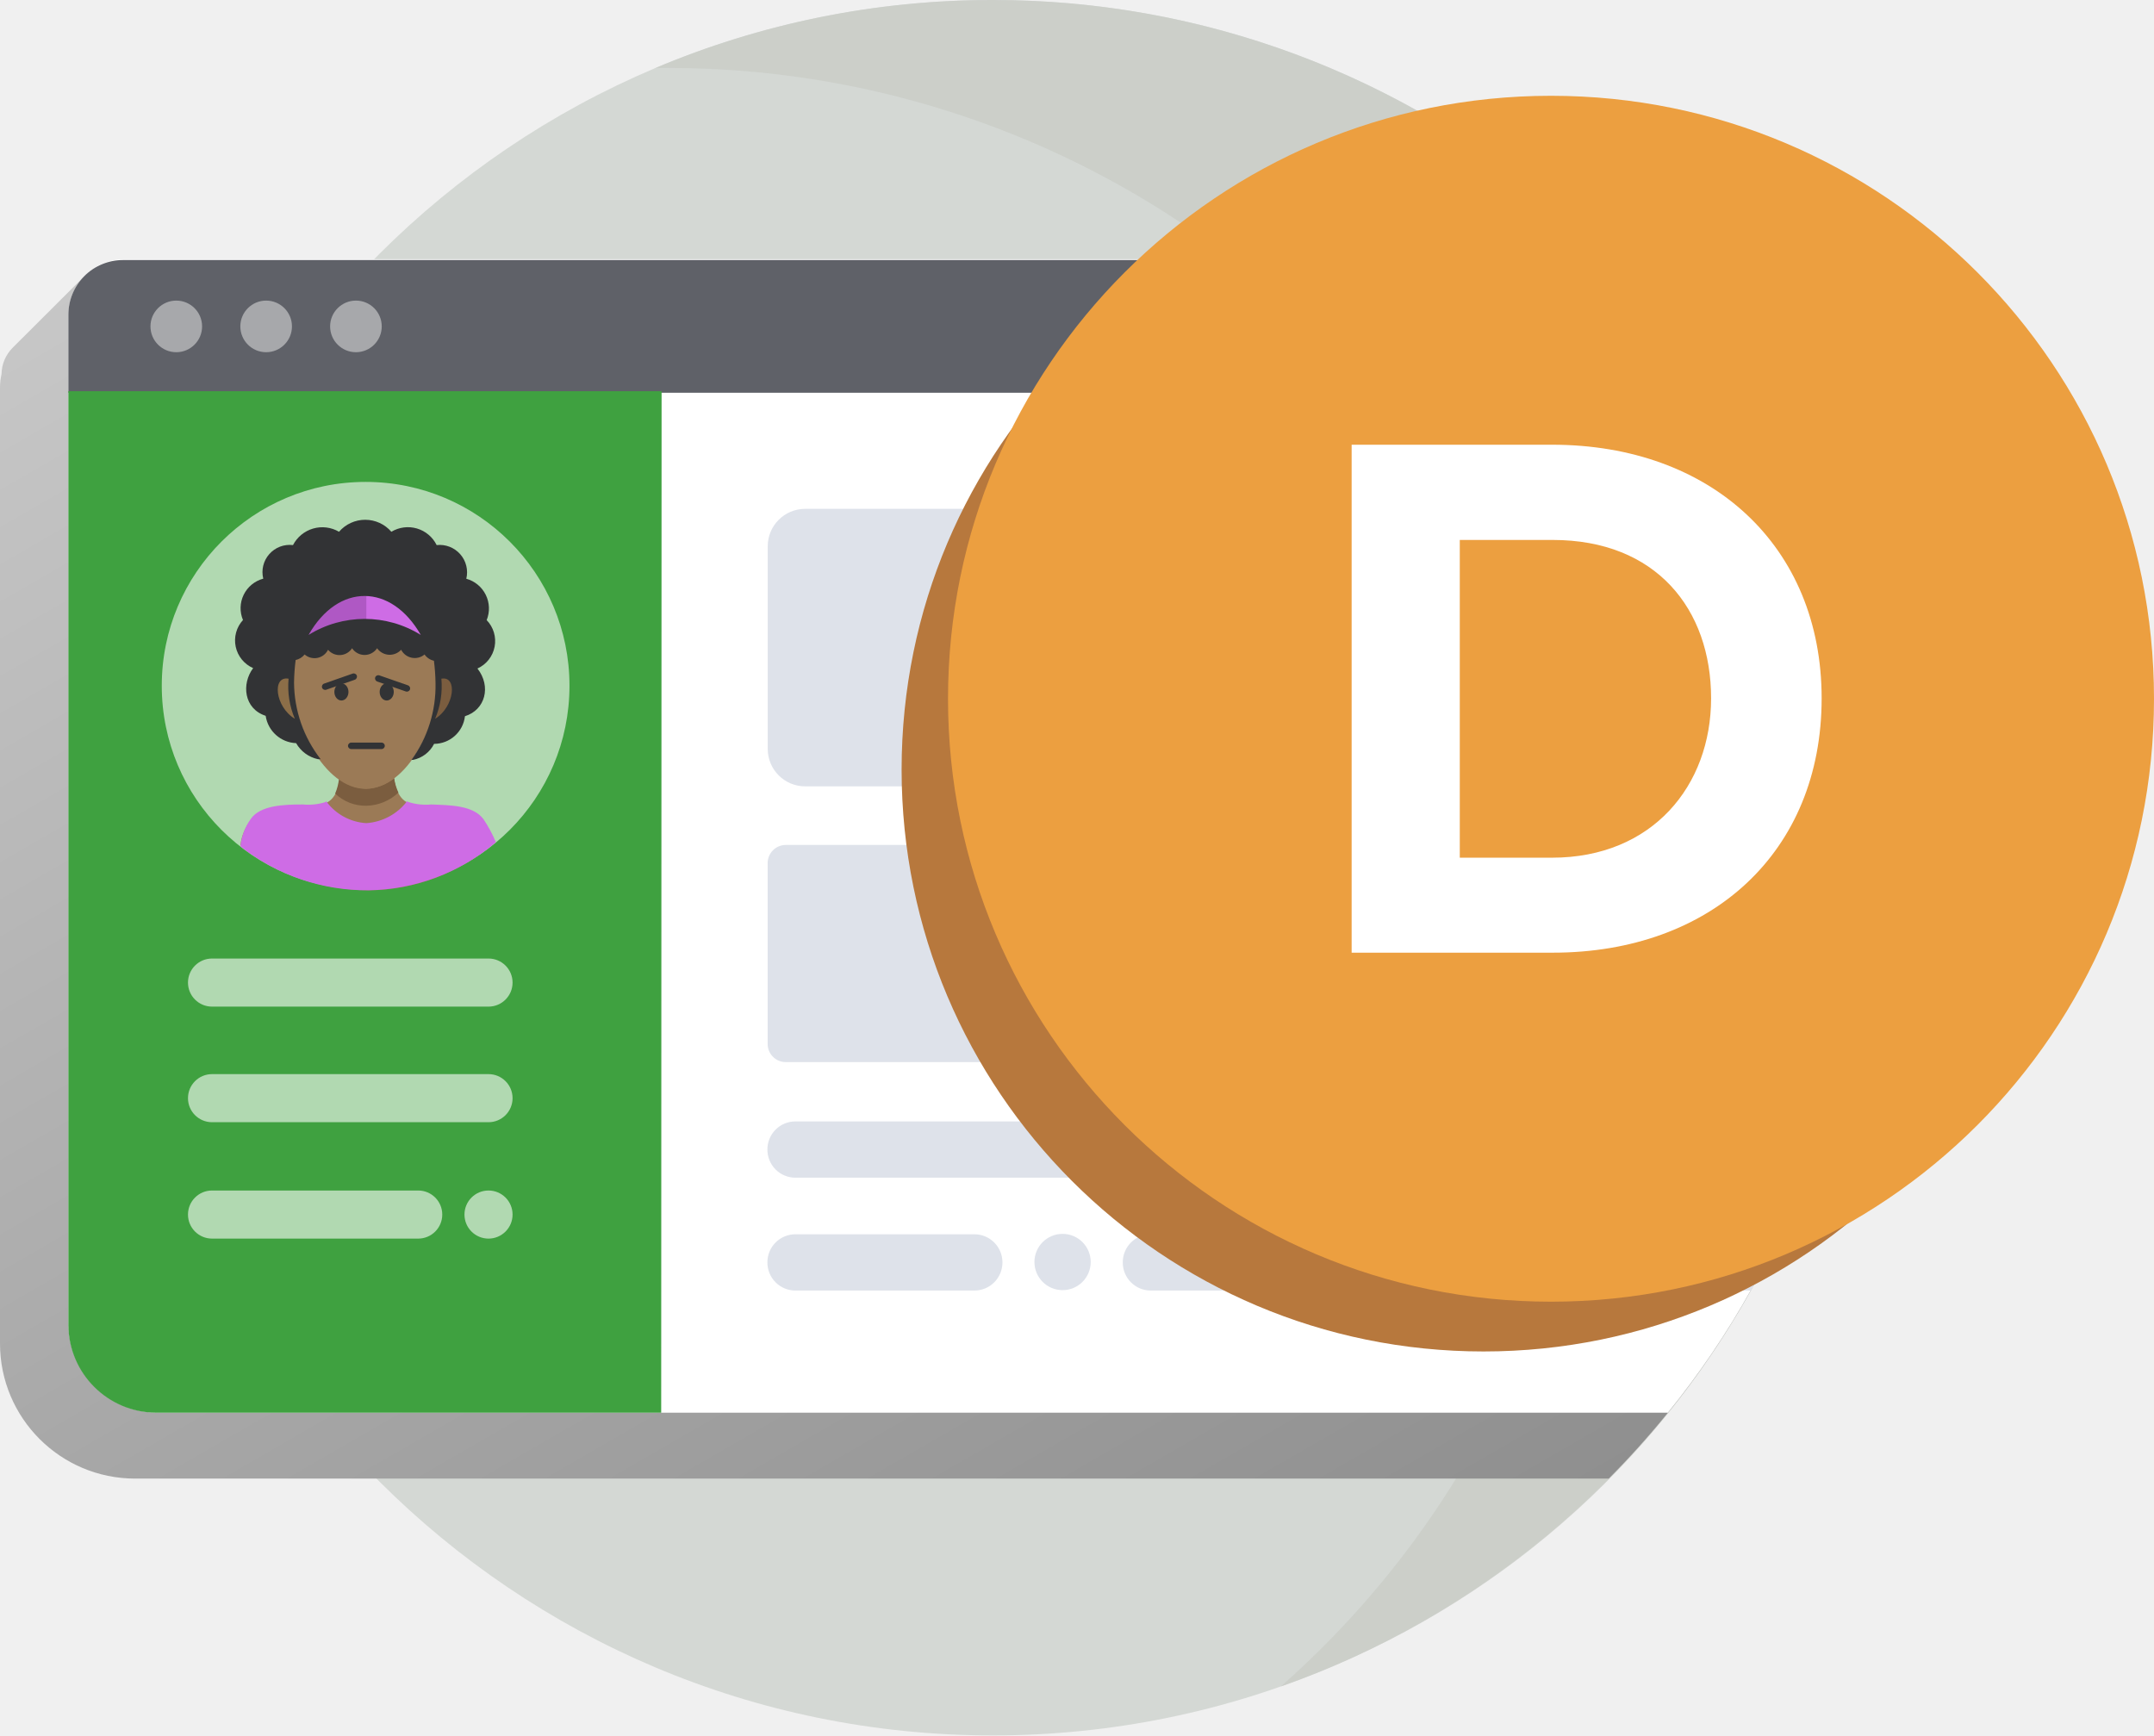
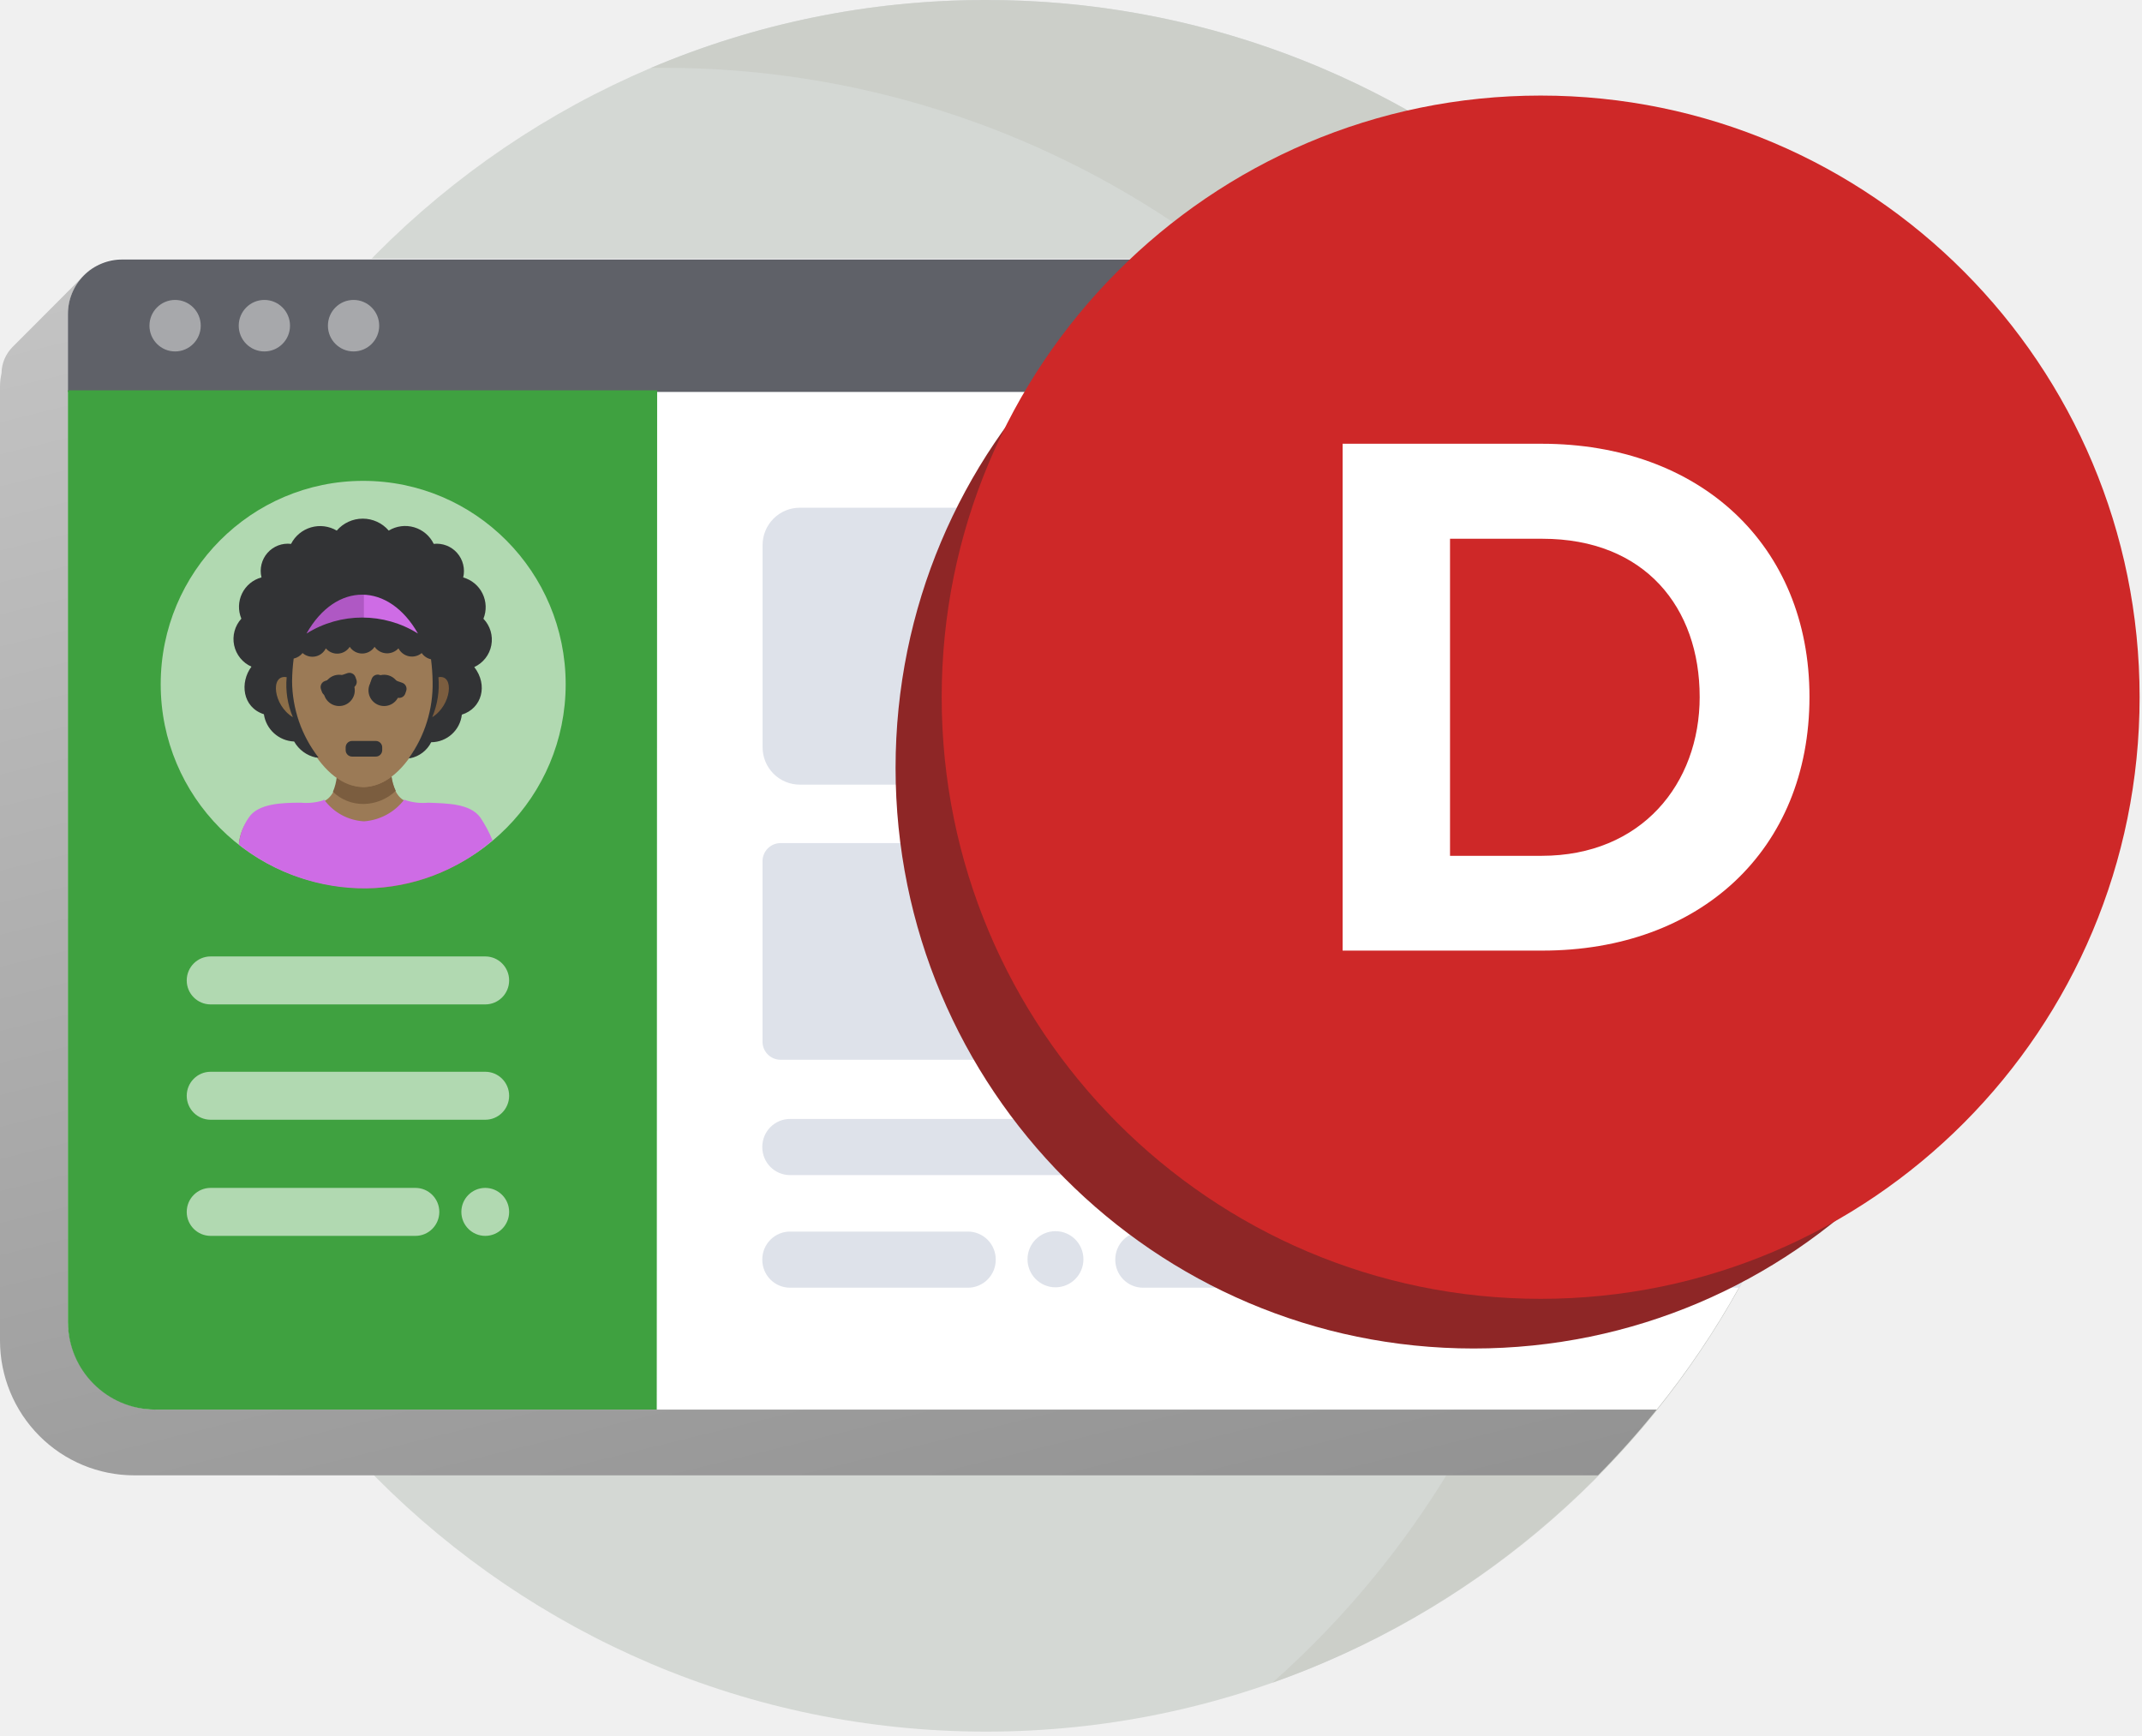
- <svg xmlns="http://www.w3.org/2000/svg" viewBox="0 0 268.7 216.49">
+ <svg xmlns="http://www.w3.org/2000/svg" width="137" height="111">
  <defs>
-     <style>.cls-1{fill:#d4d8d4;}.cls-2{fill:#c9ccc6;opacity:0.75;}.cls-3{fill:url(#linear-gradient);}.cls-4,.cls-9{fill:#fff;}.cls-5{fill:#5f6168;}.cls-6{fill:#dee2ea;}.cls-7{fill:#a7a8ab;}.cls-8{fill:#3fa140;}.cls-9{opacity:0.59;isolation:isolate;}.cls-10{fill:#b7783d;}.cls-11{fill:#ec9f40;}.cls-12{fill:#9b7a56;}.cls-13{fill:#ce6ce5;}.cls-14{fill:#7b5d3f;}.cls-15{fill:#af58c4;}.cls-16{fill:#323335;}.cls-17{fill:#8c6e48;}</style>
-     <linearGradient id="linear-gradient" x1="50.03" y1="11.33" x2="162.66" y2="206.42" gradientUnits="userSpaceOnUse">
-       <stop offset="0" stop-color="#c7c7c7" />
-       <stop offset="1" stop-color="#8f8f8f" />
+     <linearGradient id="a" x1="21.556%" x2="70.085%" y1="-14.159%" y2="114.48%">
+       <stop offset="0%" stop-color="#C7C7C7" />
+       <stop offset="100%" stop-color="#8F8F8F" />
    </linearGradient>
  </defs>
-   <g id="Layer_2" data-name="Layer 2">
-     <g id="Layer_1-2" data-name="Layer 1">
-       <circle class="cls-1" cx="123.84" cy="108.25" r="108.25" />
-       <path class="cls-2" d="M123.84,0A107.94,107.94,0,0,0,81.77,8.48l1.62,0a115.4,115.4,0,0,1,76.38,201.92A108.26,108.26,0,0,0,123.84,0Z" />
-       <path class="cls-3" d="M232.09,108.25a107.82,107.82,0,0,0-23.76-67.67.07.07,0,0,0-.06,0H18.15c-.06,0-.1-.07-.06-.11a4.8,4.8,0,0,0-.43-6.25h0a4.91,4.91,0,0,0-6.9,0L1.57,43.39A4.74,4.74,0,0,0,.19,46.67,7.79,7.79,0,0,0,0,48.35V167.59a16.86,16.86,0,0,0,16.86,16.87H200.68a.05.05,0,0,0,0,0A107.9,107.9,0,0,0,232.09,108.25Z" />
-       <path class="cls-4" d="M232.09,108.25A107.84,107.84,0,0,0,201,32.34H15.53a7,7,0,0,0-7,7V165.07A11.17,11.17,0,0,0,19.7,176.24H208.06A107.72,107.72,0,0,0,232.09,108.25Z" />
-       <path class="cls-5" d="M201.1,32.44H15.36a6.82,6.82,0,0,0-6.83,6.83V49H214.44A108.09,108.09,0,0,0,201.1,32.44Z" />
-       <path class="cls-6" d="M135.28,132.5H98a2.26,2.26,0,0,1-2.24-2.24V107.65A2.27,2.27,0,0,1,98,105.41h37.31a2.26,2.26,0,0,1,2.24,2.24v22.61A2.15,2.15,0,0,1,135.28,132.5Z" />
-       <path class="cls-6" d="M184.39,132.5H147.07a2.27,2.27,0,0,1-2.24-2.24V107.65a2.27,2.27,0,0,1,2.24-2.24h37.32a2.27,2.27,0,0,1,2.24,2.24v22.61A2.21,2.21,0,0,1,184.39,132.5Z" />
-       <path class="cls-6" d="M158.37,146.92H99.23a3.49,3.49,0,0,1-3.5-3.51h0a3.49,3.49,0,0,1,3.5-3.51h59.14a3.5,3.5,0,0,1,3.51,3.51h0A3.62,3.62,0,0,1,158.37,146.92Z" />
-       <path class="cls-6" d="M192.47,146.92H170.16a3.49,3.49,0,0,1-3.5-3.51h0a3.49,3.49,0,0,1,3.5-3.51h22.31a3.5,3.5,0,0,1,3.51,3.51h0A3.5,3.5,0,0,1,192.47,146.92Z" />
-       <path class="cls-6" d="M121.54,161H99.23a3.49,3.49,0,0,1-3.5-3.51h0a3.49,3.49,0,0,1,3.5-3.51h22.31a3.5,3.5,0,0,1,3.51,3.51h0A3.5,3.5,0,0,1,121.54,161Z" />
-       <path class="cls-6" d="M165.88,161H143.56a3.49,3.49,0,0,1-3.5-3.51h0a3.49,3.49,0,0,1,3.5-3.51h22.32a3.49,3.49,0,0,1,3.5,3.51h0A3.61,3.61,0,0,1,165.88,161Z" />
-       <circle class="cls-6" cx="132.55" cy="157.44" r="3.51" />
-       <circle class="cls-6" cx="187.6" cy="157.44" r="3.51" />
-       <circle class="cls-6" cx="177.47" cy="157.44" r="3.51" />
-       <path class="cls-6" d="M199.3,161h19.11q1.91-3.42,3.57-7c-.12,0-.25,0-.37,0H199.3a3.51,3.51,0,0,0,0,7Z" />
-       <path class="cls-6" d="M196.08,132.5h33.28a108.33,108.33,0,0,0,2.73-24.25c0-1,0-1.9,0-2.84h-36a2.27,2.27,0,0,0-2.24,2.24v22.61A2.26,2.26,0,0,0,196.08,132.5Z" />
-       <path class="cls-6" d="M231.61,98a107.43,107.43,0,0,0-9.17-34.52h-122a4.67,4.67,0,0,0-4.67,4.67V93.43a4.67,4.67,0,0,0,4.67,4.67H231A4.76,4.76,0,0,0,231.61,98Z" />
-       <circle class="cls-7" cx="21.99" cy="40.72" r="3.22" />
-       <circle class="cls-7" cx="33.2" cy="40.72" r="3.22" />
-       <circle class="cls-7" cx="44.4" cy="40.72" r="3.22" />
-       <path class="cls-8" d="M82.48,176.24h-63A11,11,0,0,1,8.53,165.3V48.8h74Z" />
-       <path class="cls-9" d="M60.94,125.58H26.45a3,3,0,0,1-3-3h0a3,3,0,0,1,3-3H60.94a3,3,0,0,1,3,3h0A3,3,0,0,1,60.94,125.58Z" />
-       <path class="cls-9" d="M60.94,140H26.45a3,3,0,0,1-3-3h0a3,3,0,0,1,3-3H60.94a3,3,0,0,1,3,3h0A3,3,0,0,1,60.94,140Z" />
-       <path class="cls-9" d="M52.17,154.52H26.45a3,3,0,0,1-3-3h0a3,3,0,0,1,3-3H52.17a3,3,0,0,1,3,3h0A3,3,0,0,1,52.17,154.52Z" />
-       <path class="cls-9" d="M60.94,154.52h0a3,3,0,0,1-3-3h0a3,3,0,0,1,3-3h0a3,3,0,0,1,3,3h0A3,3,0,0,1,60.94,154.52Z" />
-       <circle class="cls-10" cx="185.06" cy="96.01" r="72.59" />
-       <circle class="cls-11" cx="193.48" cy="87.17" r="75.22" />
-       <circle class="cls-9" cx="45.61" cy="85.55" r="25.43" />
-       <path class="cls-12" d="M61.43,105.32a7.79,7.79,0,0,0-1.11-3c-1.27-1.75-4.19-1.75-6.53-1.85a7.31,7.31,0,0,1-2.82-.29h0c-1.47-.58-1.76-2.53-1.86-3.51-.78-2.43-1.85-3.21-3-2.92l-.58.58-.59-.58c-1.17-.2-1.65,0-2.43,2.92-.1,1-.49,2.93-1.85,3.51a7.39,7.39,0,0,1-2.83.29c-2.34,0-5.36.1-6.53,1.85A6,6,0,0,0,30,105.42a25.51,25.51,0,0,0,16,5.65A24.1,24.1,0,0,0,61.43,105.32Z" />
-       <path class="cls-13" d="M60.32,102.21c-1.27-1.76-4.19-1.76-6.53-1.85a7.08,7.08,0,0,1-2.82-.3h0c-.1,0-.1-.09-.2-.09a7,7,0,0,1-5.07,2.72,6.68,6.68,0,0,1-5-2.72.09.09,0,0,0-.09.09,7.16,7.16,0,0,1-2.83.3c-2.34,0-5.36.09-6.53,1.85A6.91,6.91,0,0,0,30,105.6a25.5,25.5,0,0,0,16,5.47,25,25,0,0,0,15.86-6A16.41,16.41,0,0,0,60.32,102.21Z" />
-       <path class="cls-14" d="M49.17,97.1a6.13,6.13,0,0,1-3.47,1.31,5.92,5.92,0,0,1-3.41-1.27A6.57,6.57,0,0,1,41.81,99a5.48,5.48,0,0,0,3.89,1.52,6,6,0,0,0,4-1.64A6.21,6.21,0,0,1,49.17,97.1Z" />
-       <path class="cls-12" d="M54.86,83.89c0,6.53-4.09,14.52-9.25,14.52s-9.26-8.09-9.26-14.52S40.44,72.1,45.61,72.1,54.86,77.36,54.86,83.89Z" />
-       <rect class="cls-15" x="36.16" y="73.95" width="17.73" height="6.82" />
-       <rect class="cls-13" x="45.7" y="73.95" width="8.96" height="6.82" />
-       <path class="cls-16" d="M60.71,77.36h0a3.85,3.85,0,0,0-2.54-5.16A3.42,3.42,0,0,0,54.47,68a4,4,0,0,0-5.65-1.66,4.31,4.31,0,0,0-6.53,0A4.12,4.12,0,0,0,36.55,68a3.4,3.4,0,0,0-3.71,4.19,3.81,3.81,0,0,0-2.53,5.16,3.77,3.77,0,0,0,1.27,6c-1.47,1.95-1.17,5.07,1.56,5.95a4,4,0,0,0,3.8,3.41,4.12,4.12,0,0,0,2.72,2H40a15.71,15.71,0,0,1-3.32-9.55,24.94,24.94,0,0,1,.2-2.82A2,2,0,0,0,38,81.65a1.88,1.88,0,0,0,2.92-.59,1.87,1.87,0,0,0,3-.19,1.87,1.87,0,0,0,3.12,0,1.93,1.93,0,0,0,3,.19,1.91,1.91,0,0,0,2.92.59,1.94,1.94,0,0,0,1.17.78,24.94,24.94,0,0,1,.2,2.82,15.73,15.73,0,0,1-3,9.55h.19a3.77,3.77,0,0,0,2.63-2A3.89,3.89,0,0,0,58,89.35c2.53-.78,3.31-3.71,1.56-5.95A3.76,3.76,0,0,0,60.71,77.36ZM38.49,79.21c3.71-6.53,10.33-6.43,14,0A13.25,13.25,0,0,0,38.49,79.21Z" />
-       <path class="cls-14" d="M55.06,84.67a10.47,10.47,0,0,1-.78,5C56.71,88.18,57.1,84.28,55.06,84.67Z" />
-       <path class="cls-17" d="M36,84.67a10.35,10.35,0,0,0,.78,5C34.3,88.18,33.91,84.28,36,84.67Z" />
-       <ellipse class="cls-16" cx="42.59" cy="86.32" rx="0.88" ry="1.07" />
-       <ellipse class="cls-16" cx="48.24" cy="86.32" rx="0.88" ry="1.07" />
-       <rect class="cls-16" x="43.41" y="92.64" width="4.59" height="0.81" rx="0.41" ry="0.41" />
-       <rect class="cls-16" x="40.05" y="84.64" width="4.59" height="0.81" rx="0.41" ry="0.41" transform="translate(-25.73 18.77) rotate(-19.3)" />
-       <rect class="cls-16" x="46.68" y="84.85" width="4.59" height="0.81" rx="0.41" ry="0.41" transform="translate(30.76 -11.36) rotate(19.2)" />
-       <path class="cls-4" d="M168.61,118.85V55.48h25c19.85,0,33.63,12.64,33.63,31.64,0,19.19-13.78,31.73-33.54,31.73Zm44.84-31.73c0-11.12-6.84-19.76-19.76-19.76H182.1V107h11.5C206.14,107,213.45,98,213.45,87.12Z" />
-     </g>
+   <g fill="none">
+     <ellipse cx="63.071" cy="55.372" fill="#D4D8D4" rx="55.131" ry="55.372" />
+     <path fill="#C9CCC6" d="M63.07 0a54.766 54.766 0 0 0-21.425 4.338h.825c24.44-.004 46.332 15.185 54.98 38.144 8.646 22.96 2.244 48.898-16.08 65.142 25.359-8.948 40.598-34.958 36.074-61.569C112.919 19.445 89.949-.012 63.07 0z" opacity=".75" />
+     <path fill="url(#a)" d="M118.202 55.372a55.303 55.303 0 0 0-12.1-34.614.036.036 0 0 0-.031 0H9.244c-.03 0-.051-.036-.03-.057a2.463 2.463 0 0 0-.22-3.197 2.493 2.493 0 0 0-3.514 0L.8 22.194a2.43 2.43 0 0 0-.703 1.679c-.063.282-.096.57-.097.859v60.994a8.643 8.643 0 0 0 2.513 6.101 8.568 8.568 0 0 0 6.074 2.528h93.618a55.317 55.317 0 0 0 15.997-38.983z" />
+     <path fill="#FFF" d="M118.202 55.372a55.287 55.287 0 0 0-15.834-38.83H7.909a3.573 3.573 0 0 0-3.565 3.581v64.314c0 3.155 2.547 5.713 5.69 5.713h95.93a55.251 55.251 0 0 0 12.238-34.778z" />
+     <path fill="#5F6168" d="M102.419 16.594H7.823a3.466 3.466 0 0 0-2.461 1.022 3.496 3.496 0 0 0-1.018 2.471v4.978h104.869a55.247 55.247 0 0 0-6.794-8.471z" />
+     <path fill="#DEE2EA" d="M68.897 67.776H49.911a1.154 1.154 0 0 1-1.141-1.145V55.065a1.159 1.159 0 0 1 1.14-1.146h19.003a1.154 1.154 0 0 1 1.14 1.146v11.566a1.092 1.092 0 0 1-1.156 1.146zm25.012 0H74.902a1.159 1.159 0 0 1-1.141-1.145V55.065a1.159 1.159 0 0 1 1.14-1.146H93.91a1.159 1.159 0 0 1 1.14 1.146v11.566c.005.305-.114.599-.33.814a1.123 1.123 0 0 1-.81.331zm-13.252 7.377h-30.12a1.774 1.774 0 0 1-1.264-.525 1.79 1.79 0 0 1-.518-1.27 1.79 1.79 0 0 1 .518-1.272c.335-.337.79-.526 1.264-.524h30.12c.474-.002.93.187 1.265.524.336.337.524.795.522 1.271a1.848 1.848 0 0 1-1.787 1.796zm17.367 0H86.66a1.774 1.774 0 0 1-1.263-.525 1.79 1.79 0 0 1-.52-1.27 1.79 1.79 0 0 1 .52-1.272 1.77 1.77 0 0 1 1.263-.524h11.363c.474-.002.93.187 1.265.524.336.337.524.795.522 1.271.002.477-.186.934-.522 1.271a1.779 1.779 0 0 1-1.265.525zM61.9 82.355H50.537a1.774 1.774 0 0 1-1.264-.525 1.79 1.79 0 0 1-.518-1.27 1.79 1.79 0 0 1 .518-1.271c.335-.338.79-.526 1.264-.525H61.9c.474-.001.93.187 1.265.524.336.337.524.795.522 1.271.002.477-.186.934-.522 1.271a1.779 1.779 0 0 1-1.265.525zm22.582 0H73.114a1.774 1.774 0 0 1-1.264-.525 1.79 1.79 0 0 1-.518-1.27 1.79 1.79 0 0 1 .518-1.271c.335-.338.79-.526 1.264-.525h11.368c.474-.001.929.187 1.263.525.335.337.522.794.52 1.27a1.843 1.843 0 0 1-1.783 1.796z" />
+     <ellipse cx="67.507" cy="80.534" fill="#DEE2EA" rx="1.788" ry="1.795" />
+     <ellipse cx="95.543" cy="80.534" fill="#DEE2EA" rx="1.788" ry="1.795" />
+     <ellipse cx="90.384" cy="80.534" fill="#DEE2EA" rx="1.788" ry="1.795" />
+     <path fill="#DEE2EA" d="M101.502 82.355h9.733a53.567 53.567 0 0 0 1.818-3.58h-11.551a1.792 1.792 0 0 0-1.653 1.79c0 .939.72 1.719 1.653 1.79zm-1.64-14.579h16.95a55.645 55.645 0 0 0 1.39-12.404V53.92H99.867a1.159 1.159 0 0 0-1.14 1.146v11.566c.005.628.51 1.137 1.135 1.145zm18.096-17.647a55.143 55.143 0 0 0-4.67-17.658H51.152c-.63 0-1.235.252-1.681.7a2.394 2.394 0 0 0-.697 1.69v12.93c0 .634.25 1.242.697 1.69.446.448 1.05.7 1.681.7h66.494c.104-.011.208-.028.31-.052z" />
+     <ellipse cx="11.199" cy="20.829" fill="#A7A8AB" rx="1.64" ry="1.647" />
+     <ellipse cx="16.909" cy="20.829" fill="#A7A8AB" rx="1.64" ry="1.647" />
+     <ellipse cx="22.613" cy="20.829" fill="#A7A8AB" rx="1.64" ry="1.647" />
+     <path fill="#3FA140" d="M42.007 90.15H9.92c-3.072-.014-5.56-2.51-5.577-5.596V24.962h37.688l-.025 65.188z" />
+     <path fill="#FFF" d="M31.036 64.237H13.471a1.531 1.531 0 0 1-1.528-1.535c0-.847.684-1.534 1.528-1.534h17.565c.844 0 1.528.687 1.528 1.534 0 .848-.684 1.535-1.528 1.535zm0 7.376H13.471a1.531 1.531 0 0 1-1.528-1.535c0-.847.684-1.534 1.528-1.534h17.565c.844 0 1.528.687 1.528 1.534 0 .848-.684 1.535-1.528 1.535zM26.57 79.04h-13.1a1.531 1.531 0 0 1-1.527-1.534c0-.848.684-1.535 1.528-1.535H26.57c.844 0 1.528.687 1.528 1.535 0 .847-.684 1.534-1.528 1.534zm4.466 0a1.531 1.531 0 0 1-1.528-1.534c0-.848.685-1.535 1.528-1.535.844 0 1.528.687 1.528 1.535 0 .847-.684 1.534-1.528 1.534z" opacity=".59" />
+     <ellipse cx="94.25" cy="49.111" fill="#8E2626" rx="36.97" ry="37.131" />
+     <ellipse cx="98.538" cy="44.589" fill="#CE2828" rx="38.309" ry="38.477" />
+     <ellipse cx="23.229" cy="43.761" fill="#FFF" opacity=".59" rx="12.951" ry="13.008" />
+     <path fill="#9B7A56" d="M31.286 53.873a3.996 3.996 0 0 0-.565-1.534c-.647-.895-2.134-.895-3.326-.947a3.708 3.708 0 0 1-1.436-.148c-.749-.297-.897-1.294-.948-1.795-.397-1.243-.942-1.642-1.527-1.494l-.296.297-.3-.297c-.596-.102-.84 0-1.238 1.494-.05.511-.25 1.498-.942 1.795a3.748 3.748 0 0 1-1.441.148c-1.192 0-2.73.052-3.326.947a3.076 3.076 0 0 0-.662 1.586 12.957 12.957 0 0 0 8.149 2.89 12.243 12.243 0 0 0 7.858-2.942z" />
+     <path fill="#CE6CE5" d="M30.72 52.283c-.646-.9-2.133-.9-3.325-.947a3.59 3.59 0 0 1-1.436-.153c-.051 0-.051-.046-.102-.046a3.56 3.56 0 0 1-2.582 1.391 3.398 3.398 0 0 1-2.547-1.391.046.046 0 0 0-.046.046 3.62 3.62 0 0 1-1.44.153c-1.193 0-2.73.046-3.327.947a3.544 3.544 0 0 0-.636 1.734 12.95 12.95 0 0 0 8.149 2.798 12.7 12.7 0 0 0 8.077-3.07 8.406 8.406 0 0 0-.784-1.462z" />
+     <path fill="#7B5D3F" d="M25.042 49.669a3.114 3.114 0 0 1-1.767.67 3.007 3.007 0 0 1-1.737-.65 3.373 3.373 0 0 1-.244.952 2.784 2.784 0 0 0 1.98.777 3.049 3.049 0 0 0 2.038-.839 3.187 3.187 0 0 1-.27-.91z" />
+     <path fill="#9B7A56" d="M27.94 42.911c0 3.34-2.083 7.428-4.711 7.428s-4.716-4.138-4.716-7.428c0-3.289 2.083-6.03 4.716-6.03s4.71 2.69 4.71 6.03z" />
+     <path fill="#AF58C4" d="M18.416 37.827h9.03v3.489h-9.03z" />
+     <path fill="#CE6CE5" d="M23.275 37.827h4.563v3.489h-4.563z" />
+     <path fill="#323335" d="M30.92 39.571c.21-.52.189-1.107-.058-1.61a1.963 1.963 0 0 0-1.236-1.03 1.755 1.755 0 0 0-.387-1.565 1.738 1.738 0 0 0-1.498-.583 2.03 2.03 0 0 0-2.878-.85 2.191 2.191 0 0 0-3.325.001 2.09 2.09 0 0 0-2.923.85 1.728 1.728 0 0 0-1.505.573 1.745 1.745 0 0 0-.385 1.57 1.942 1.942 0 0 0-1.242 1.025 1.957 1.957 0 0 0-.046 1.614 1.934 1.934 0 0 0 .646 3.07c-.748.997-.595 2.593.795 3.043a2.04 2.04 0 0 0 1.935 1.744c.295.524.8.897 1.386 1.023h.173a8.058 8.058 0 0 1-1.691-4.885c.007-.482.04-.964.102-1.442.224-.05.425-.174.57-.353a.954.954 0 0 0 1.487-.302.95.95 0 0 0 1.528-.097.951.951 0 0 0 1.59 0 .982.982 0 0 0 1.527.097.973.973 0 0 0 1.487.302.988.988 0 0 0 .596.399c.061.478.095.96.102 1.442a8.07 8.07 0 0 1-1.528 4.885h.097a1.921 1.921 0 0 0 1.34-1.023 1.984 1.984 0 0 0 1.96-1.765c1.289-.399 1.686-1.897.795-3.043a1.929 1.929 0 0 0 .586-3.09zm-11.317.947c1.89-3.34 5.26-3.29 7.13 0a6.723 6.723 0 0 0-7.13 0z" />
+     <path fill="#7B5D3F" d="M28.042 43.31a5.377 5.377 0 0 1-.398 2.558c1.238-.762 1.437-2.757.398-2.558z" />
+     <path fill="#8C6E48" d="M18.335 43.31a5.32 5.32 0 0 0 .397 2.558c-1.263-.762-1.462-2.757-.397-2.558z" />
+     <ellipse cx="21.691" cy="44.154" fill="#323335" rx="1" ry="1" />
+     <ellipse cx="24.568" cy="44.154" fill="#323335" rx="1" ry="1" />
+     <rect width="2.338" height="1" x="22.108" y="47.387" fill="#323335" rx=".41" />
+     <rect width="2.338" height="1" x="20.493" y="43.276" fill="#323335" rx=".41" transform="rotate(-19.3 21.661 43.776)" />
+     <rect width="2.338" height="1" x="23.677" y="43.389" fill="#323335" rx=".41" transform="rotate(19.2 24.846 43.889)" />
+     <path fill="#FFF" d="M85.872 60.794V28.38h12.732c10.11 0 17.128 6.466 17.128 16.185 0 9.816-7.018 16.23-17.082 16.23H85.872zm22.837-16.23c0-5.688-3.484-10.108-10.064-10.108h-5.903v20.277H98.6c6.387 0 10.11-4.604 10.11-10.17z" />
  </g>
</svg>
